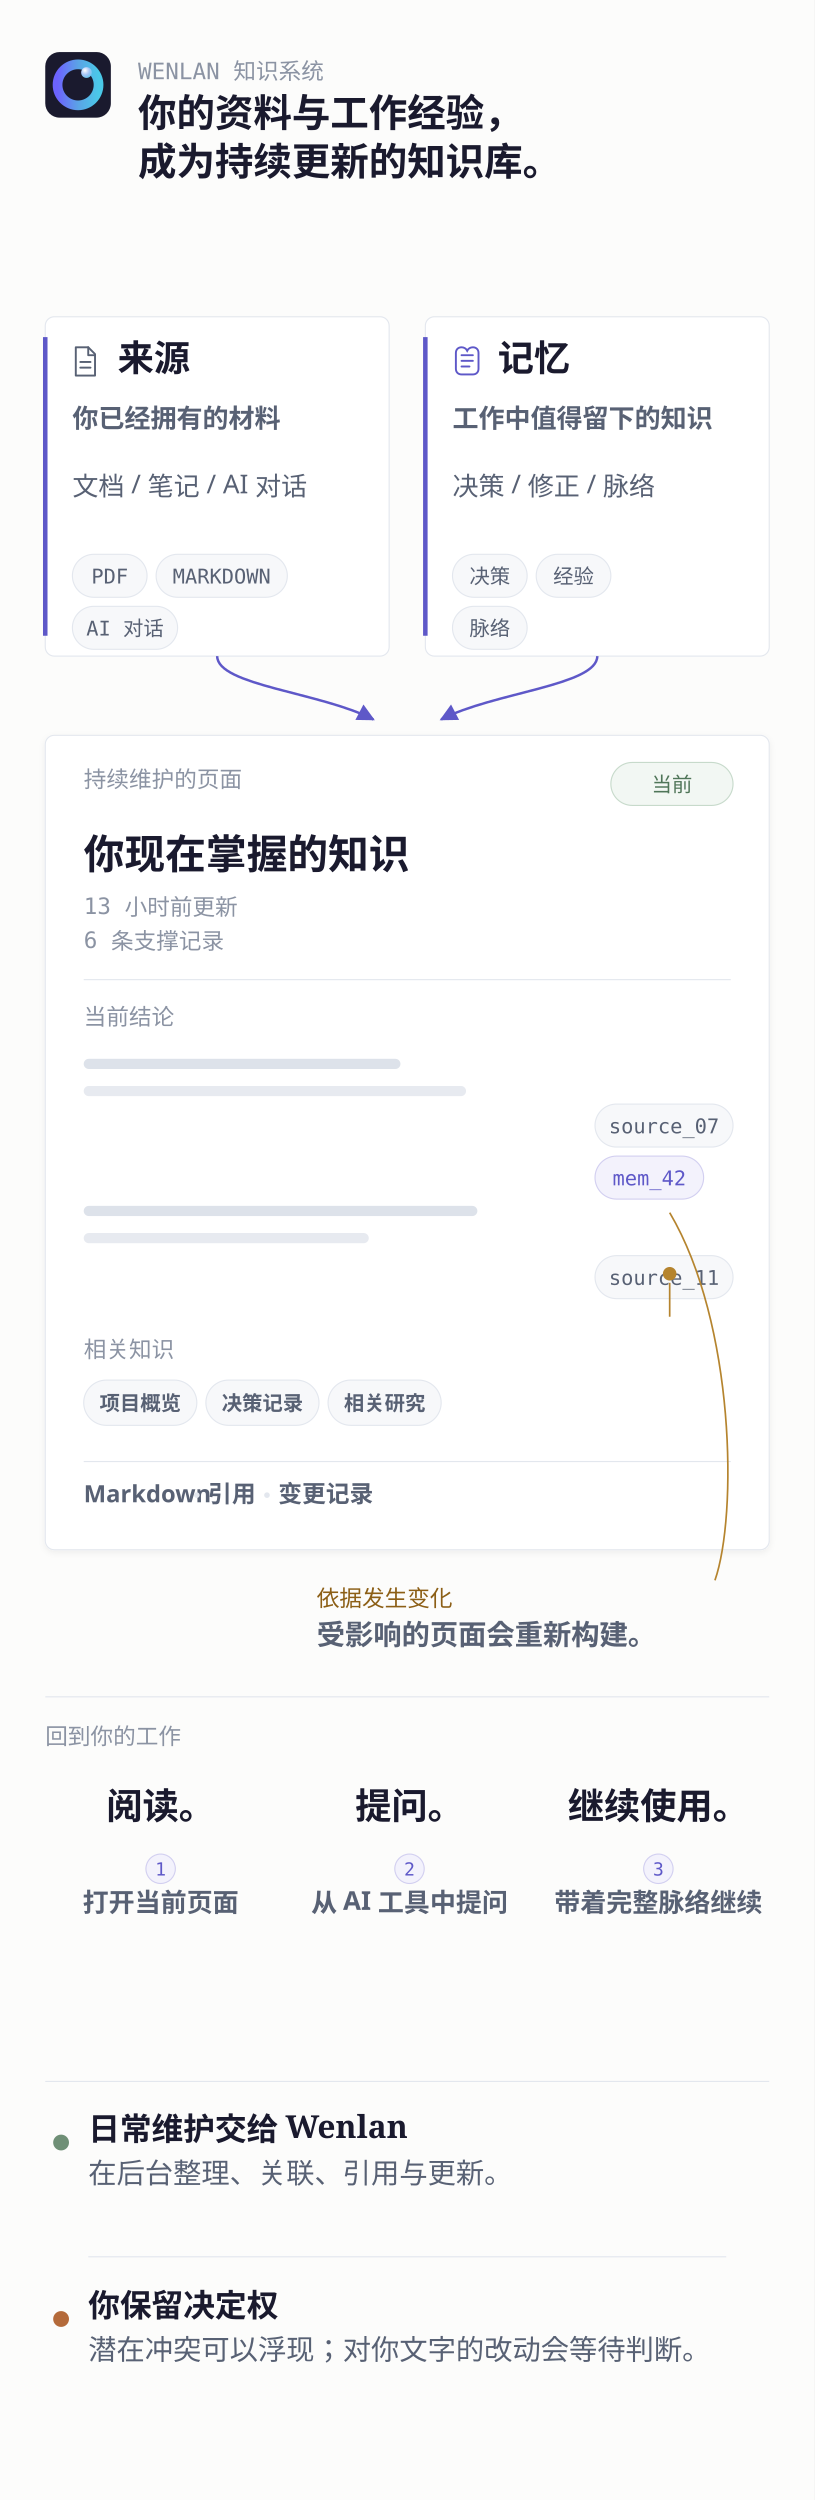
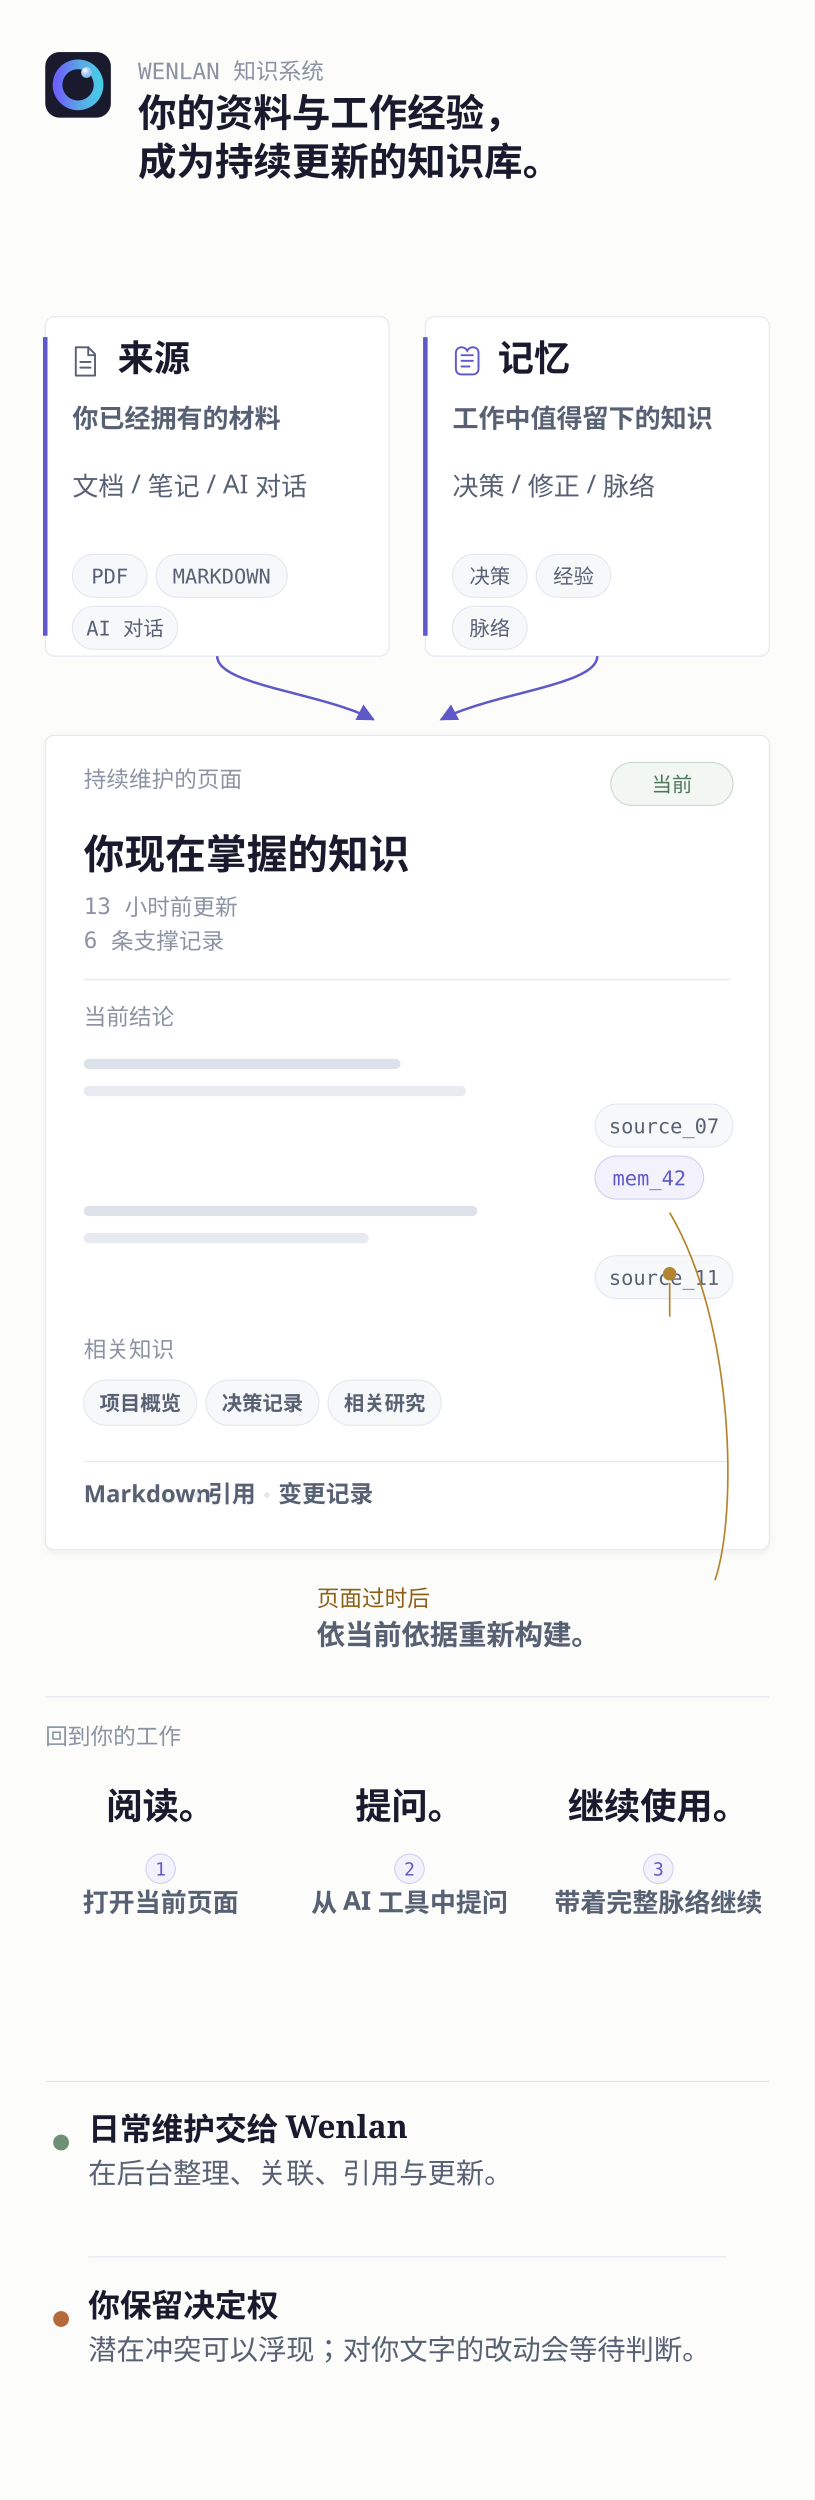
<svg xmlns="http://www.w3.org/2000/svg" width="720" height="2210" viewBox="0 0 720 2210" role="img" aria-labelledby="title desc">
  <style>text { font-kerning: normal; }</style>
  <rect width="720" height="2210" fill="#FCFCFB" />
  <g transform="translate(40 46) scale(0.1132812)">
    <rect width="512" height="512" rx="112" fill="#1A1A2E" />
    <circle cx="256" cy="256" r="160" fill="none" stroke="url(#overview-zh-Hans-mobile-ring)" stroke-width="76" />
    <circle cx="322" cy="160" r="42" fill="url(#overview-zh-Hans-mobile-orb)" />
  </g>
  <g data-fit-region="overview-zh-Hans-mobile-heading" data-fit-x="122" data-fit-y="44" data-fit-width="558" data-fit-height="190" data-check-overlap="false">
    <text x="122" y="70" font-family="&quot;PingFang SC&quot;, &quot;JetBrains Mono&quot;, ui-monospace, monospace" font-size="20" font-weight="500" fill="#8B93A3" text-anchor="start">WENLAN 知识系统</text>
    <text x="122" y="112" font-family="&quot;Songti SC&quot;, &quot;STSong&quot;, &quot;PingFang SC&quot;, serif" font-size="34" font-weight="600" fill="#1A1A2E" text-anchor="start">你的资料与工作经验，</text>
    <text x="122" y="155" font-family="&quot;Songti SC&quot;, &quot;STSong&quot;, &quot;PingFang SC&quot;, serif" font-size="34" font-weight="600" fill="#1A1A2E" text-anchor="start">成为持续更新的知识库。</text>
  </g>
  <g data-fit-region="overview-zh-Hans-mobile-sources" data-fit-x="40" data-fit-y="280" data-fit-width="304" data-fit-height="300" data-check-overlap="true">
    <rect x="40" y="280" width="304" height="300" rx="8" fill="#FFFFFF" stroke="#E3E7EE" />
    <line x1="40" y1="298" x2="40" y2="562" stroke="#5E58C8" stroke-width="4" />
    <g fill="none" stroke="#586174" stroke-width="1.7" stroke-linecap="round" stroke-linejoin="round">
      <path d="M67 307h11l6 6v19H67z" />
      <path d="M78 307v7h6" />
      <path d="M71 320h9M71 325h9" />
    </g>
    <text x="104" y="328" font-family="&quot;Songti SC&quot;, &quot;STSong&quot;, &quot;PingFang SC&quot;, serif" font-size="32" font-weight="600" fill="#1A1A2E" text-anchor="start">来源</text>
    <text x="64" y="378" font-family="&quot;PingFang SC&quot;, &quot;Hiragino Sans GB&quot;, sans-serif" font-size="23" font-weight="600" fill="#586174" text-anchor="start">你已经拥有的材料</text>
    <text x="64" y="438" font-family="&quot;PingFang SC&quot;, &quot;Hiragino Sans GB&quot;, sans-serif" font-size="23" font-weight="400" fill="#586174" text-anchor="start">文档 / 笔记 / AI 对话</text>
    <g>
      <rect x="64" y="490" width="66" height="38" rx="19" fill="#F7F8FA" stroke="#E3E7EE" />
      <text x="97" y="515.84" font-family="&quot;PingFang SC&quot;, &quot;JetBrains Mono&quot;, ui-monospace, monospace" font-size="18" font-weight="500" fill="#586174" text-anchor="middle">PDF</text>
    </g>
    <g>
      <rect x="138" y="490" width="116" height="38" rx="19" fill="#F7F8FA" stroke="#E3E7EE" />
      <text x="196" y="515.84" font-family="&quot;PingFang SC&quot;, &quot;JetBrains Mono&quot;, ui-monospace, monospace" font-size="18" font-weight="500" fill="#586174" text-anchor="middle">MARKDOWN</text>
    </g>
    <g>
      <rect x="64" y="536" width="93" height="38" rx="19" fill="#F7F8FA" stroke="#E3E7EE" />
      <text x="110.5" y="561.84" font-family="&quot;PingFang SC&quot;, &quot;JetBrains Mono&quot;, ui-monospace, monospace" font-size="18" font-weight="500" fill="#586174" text-anchor="middle">AI 对话</text>
    </g>
  </g>
  <g data-fit-region="overview-zh-Hans-mobile-memories" data-fit-x="376" data-fit-y="280" data-fit-width="304" data-fit-height="300" data-check-overlap="true">
    <rect x="376" y="280" width="304" height="300" rx="8" fill="#FFFFFF" stroke="#E3E7EE" />
    <line x1="376" y1="298" x2="376" y2="562" stroke="#5E58C8" stroke-width="4" />
    <g fill="none" stroke="#5E58C8" stroke-width="1.7" stroke-linecap="round">
      <path d="M403 312c0-3 2-5 5-5 2 0 4 1 5 3 1-2 3-3 5-3 3 0 5 2 5 5v14c0 3-2 5-5 5H408c-3 0-5-2-5-5z" />
      <path d="M408 314h10M408 319h10M408 324h7" />
    </g>
    <text x="440" y="328" font-family="&quot;Songti SC&quot;, &quot;STSong&quot;, &quot;PingFang SC&quot;, serif" font-size="32" font-weight="600" fill="#1A1A2E" text-anchor="start">记忆</text>
    <text x="400" y="378" font-family="&quot;PingFang SC&quot;, &quot;Hiragino Sans GB&quot;, sans-serif" font-size="23" font-weight="600" fill="#586174" text-anchor="start">工作中值得留下的知识</text>
    <text x="400" y="438" font-family="&quot;PingFang SC&quot;, &quot;Hiragino Sans GB&quot;, sans-serif" font-size="23" font-weight="400" fill="#586174" text-anchor="start">决策 / 修正 / 脉络</text>
    <g>
      <rect x="400" y="490" width="66" height="38" rx="19" fill="#F7F8FA" stroke="#E3E7EE" />
      <text x="433" y="515.84" font-family="&quot;PingFang SC&quot;, &quot;JetBrains Mono&quot;, ui-monospace, monospace" font-size="18" font-weight="500" fill="#586174" text-anchor="middle">决策</text>
    </g>
    <g>
      <rect x="474" y="490" width="66" height="38" rx="19" fill="#F7F8FA" stroke="#E3E7EE" />
      <text x="507" y="515.84" font-family="&quot;PingFang SC&quot;, &quot;JetBrains Mono&quot;, ui-monospace, monospace" font-size="18" font-weight="500" fill="#586174" text-anchor="middle">经验</text>
    </g>
    <g>
      <rect x="400" y="536" width="66" height="38" rx="19" fill="#F7F8FA" stroke="#E3E7EE" />
      <text x="433" y="561.84" font-family="&quot;PingFang SC&quot;, &quot;JetBrains Mono&quot;, ui-monospace, monospace" font-size="18" font-weight="500" fill="#586174" text-anchor="middle">脉络</text>
    </g>
  </g>
  <path d="M192 580 C192 606 284 612 330 636" fill="none" stroke="#5E58C8" stroke-width="2.2" marker-end="url(#overview-zh-Hans-mobile-arrow)" />
  <path d="M528 580 C528 606 436 612 390 636" fill="none" stroke="#5E58C8" stroke-width="2.2" marker-end="url(#overview-zh-Hans-mobile-arrow)" />
  <g data-fit-region="overview-zh-Hans-mobile-page" data-fit-x="40" data-fit-y="650" data-fit-width="640" data-fit-height="720" data-check-overlap="false">
    <g filter="url(#overview-zh-Hans-mobile-page-shadow)">
      <rect x="40" y="650" width="640" height="720" rx="8" fill="#FFFFFF" stroke="#E3E7EE" />
    </g>
    <text x="74" y="696" font-family="&quot;PingFang SC&quot;, &quot;JetBrains Mono&quot;, ui-monospace, monospace" font-size="20" font-weight="500" fill="#8B93A3" text-anchor="start">持续维护的页面</text>
    <g>
      <rect x="540" y="674" width="108" height="38" rx="19" fill="#F2F7F3" stroke="#C7DACB" />
      <text x="594" y="699.84" font-family="&quot;PingFang SC&quot;, &quot;JetBrains Mono&quot;, ui-monospace, monospace" font-size="18" font-weight="500" fill="#4F7558" text-anchor="middle">当前</text>
    </g>
    <text x="74" y="768" font-family="&quot;Songti SC&quot;, &quot;STSong&quot;, &quot;PingFang SC&quot;, serif" font-size="36" font-weight="600" fill="#1A1A2E" text-anchor="start">你现在掌握的知识</text>
    <text x="74" y="808" font-family="&quot;PingFang SC&quot;, &quot;JetBrains Mono&quot;, ui-monospace, monospace" font-size="20" font-weight="500" fill="#8B93A3" text-anchor="start">13 小时前更新</text>
    <text x="74" y="838" font-family="&quot;PingFang SC&quot;, &quot;JetBrains Mono&quot;, ui-monospace, monospace" font-size="20" font-weight="500" fill="#8B93A3" text-anchor="start">6 条支撑记录</text>
    <line x1="74" y1="866" x2="646" y2="866" stroke="#E3E7EE" />
    <text x="74" y="906" font-family="&quot;PingFang SC&quot;, &quot;JetBrains Mono&quot;, ui-monospace, monospace" font-size="20" font-weight="500" fill="#8B93A3" text-anchor="start">当前结论</text>
    <rect x="74" y="936" width="280" height="9" rx="4.5" fill="#DDE2EA" />
    <rect x="74" y="960" width="338" height="9" rx="4.5" fill="#E7EAF0" />
    <g>
      <rect x="526" y="976" width="122" height="38" rx="19" fill="#F7F8FA" stroke="#E3E7EE" />
      <text x="587" y="1001.84" font-family="&quot;PingFang SC&quot;, &quot;JetBrains Mono&quot;, ui-monospace, monospace" font-size="18" font-weight="500" fill="#586174" text-anchor="middle">source_07</text>
    </g>
    <g>
      <rect x="526" y="1022" width="96" height="38" rx="19" fill="#F3F2FC" stroke="#D2CFF0" />
      <text x="574" y="1047.84" font-family="&quot;PingFang SC&quot;, &quot;JetBrains Mono&quot;, ui-monospace, monospace" font-size="18" font-weight="500" fill="#5E58C8" text-anchor="middle">mem_42</text>
    </g>
    <rect x="74" y="1066" width="348" height="9" rx="4.5" fill="#DDE2EA" />
    <rect x="74" y="1090" width="252" height="9" rx="4.5" fill="#E7EAF0" />
    <g>
      <rect x="526" y="1110" width="122" height="38" rx="19" fill="#F7F8FA" stroke="#E3E7EE" />
      <text x="587" y="1135.84" font-family="&quot;PingFang SC&quot;, &quot;JetBrains Mono&quot;, ui-monospace, monospace" font-size="18" font-weight="500" fill="#586174" text-anchor="middle">source_11</text>
    </g>
    <circle cx="592" cy="1126" r="6" fill="#B5842E" />
    <line x1="592" y1="1134" x2="592" y2="1164" stroke="#B5842E" stroke-width="1.5" />
    <text x="74" y="1200" font-family="&quot;PingFang SC&quot;, &quot;JetBrains Mono&quot;, ui-monospace, monospace" font-size="20" font-weight="500" fill="#8B93A3" text-anchor="start">相关知识</text>
    <g>
      <rect x="74" y="1220" width="100" height="40" rx="20" fill="#F7F8FA" stroke="#E3E7EE" />
      <text x="124" y="1246.84" font-family="&quot;PingFang SC&quot;, &quot;Hiragino Sans GB&quot;, sans-serif" font-size="18" font-weight="600" fill="#586174" text-anchor="middle">项目概览</text>
    </g>
    <g>
      <rect x="182" y="1220" width="100" height="40" rx="20" fill="#F7F8FA" stroke="#E3E7EE" />
      <text x="232" y="1246.84" font-family="&quot;PingFang SC&quot;, &quot;Hiragino Sans GB&quot;, sans-serif" font-size="18" font-weight="600" fill="#586174" text-anchor="middle">决策记录</text>
    </g>
    <g>
      <rect x="290" y="1220" width="100" height="40" rx="20" fill="#F7F8FA" stroke="#E3E7EE" />
      <text x="340" y="1246.84" font-family="&quot;PingFang SC&quot;, &quot;Hiragino Sans GB&quot;, sans-serif" font-size="18" font-weight="600" fill="#586174" text-anchor="middle">相关研究</text>
    </g>
    <line x1="74" y1="1292" x2="646" y2="1292" stroke="#E3E7EE" />
    <text x="74" y="1328" font-family="&quot;PingFang SC&quot;, &quot;Hiragino Sans GB&quot;, sans-serif" font-size="21" font-weight="600" fill="#586174" text-anchor="start">Markdown</text>
    <circle cx="174" cy="1321.7" r="2.5" fill="#E3E7EE" />
    <text x="184" y="1328" font-family="&quot;PingFang SC&quot;, &quot;Hiragino Sans GB&quot;, sans-serif" font-size="21" font-weight="600" fill="#586174" text-anchor="start">引用</text>
    <circle cx="236" cy="1321.7" r="2.5" fill="#E3E7EE" />
    <text x="246" y="1328" font-family="&quot;PingFang SC&quot;, &quot;Hiragino Sans GB&quot;, sans-serif" font-size="21" font-weight="600" fill="#586174" text-anchor="start">变更记录</text>
  </g>
  <g data-fit-region="overview-zh-Hans-mobile-changed-support" data-fit-x="254" data-fit-y="1395" data-fit-width="426" data-fit-height="72" data-check-overlap="true">
    <path d="M592 1072 C650 1170 652 1340 632 1397" fill="none" stroke="#B5842E" stroke-width="1.5" />
-     <text x="280" y="1420" font-family="&quot;PingFang SC&quot;, &quot;JetBrains Mono&quot;, ui-monospace, monospace" font-size="20" font-weight="500" fill="#8C5F16" text-anchor="start">依据发生变化</text>
-     <text x="280" y="1454" font-family="&quot;PingFang SC&quot;, &quot;Hiragino Sans GB&quot;, sans-serif" font-size="25" font-weight="600" fill="#586174" text-anchor="start">受影响的页面会重新构建。</text>
+     <text x="280" y="1420" font-family="&quot;PingFang SC&quot;, &quot;JetBrains Mono&quot;, ui-monospace, monospace" font-size="20" font-weight="500" fill="#8C5F16" text-anchor="start">页面过时后</text>
+     <text x="280" y="1454" font-family="&quot;PingFang SC&quot;, &quot;Hiragino Sans GB&quot;, sans-serif" font-size="25" font-weight="600" fill="#586174" text-anchor="start">依当前依据重新构建。</text>
  </g>
  <g data-fit-region="overview-zh-Hans-mobile-back-to-work" data-fit-x="40" data-fit-y="1500" data-fit-width="640" data-fit-height="270" data-check-overlap="true">
    <line x1="40" y1="1500" x2="680" y2="1500" stroke="#E3E7EE" />
    <text x="40" y="1542" font-family="&quot;PingFang SC&quot;, &quot;JetBrains Mono&quot;, ui-monospace, monospace" font-size="20" font-weight="500" fill="#8B93A3" text-anchor="start">回到你的工作</text>
    <text x="142" y="1608" font-family="&quot;Songti SC&quot;, &quot;STSong&quot;, &quot;PingFang SC&quot;, serif" font-size="32" font-weight="600" fill="#1A1A2E" text-anchor="middle">阅读。</text>
    <circle cx="142" cy="1652" r="13" fill="#F3F2FC" stroke="#D2CFF0" />
    <text x="142" y="1658" font-family="&quot;PingFang SC&quot;, &quot;JetBrains Mono&quot;, ui-monospace, monospace" font-size="16" font-weight="500" fill="#5E58C8" text-anchor="middle">1</text>
    <text x="142" y="1690" font-family="&quot;PingFang SC&quot;, &quot;Hiragino Sans GB&quot;, sans-serif" font-size="23" font-weight="600" fill="#586174" text-anchor="middle">打开当前页面</text>
    <text x="362" y="1608" font-family="&quot;Songti SC&quot;, &quot;STSong&quot;, &quot;PingFang SC&quot;, serif" font-size="32" font-weight="600" fill="#1A1A2E" text-anchor="middle">提问。</text>
    <circle cx="362" cy="1652" r="13" fill="#F3F2FC" stroke="#D2CFF0" />
    <text x="362" y="1658" font-family="&quot;PingFang SC&quot;, &quot;JetBrains Mono&quot;, ui-monospace, monospace" font-size="16" font-weight="500" fill="#5E58C8" text-anchor="middle">2</text>
    <text x="362" y="1690" font-family="&quot;PingFang SC&quot;, &quot;Hiragino Sans GB&quot;, sans-serif" font-size="23" font-weight="600" fill="#586174" text-anchor="middle">从 AI 工具中提问</text>
    <text x="582" y="1608" font-family="&quot;Songti SC&quot;, &quot;STSong&quot;, &quot;PingFang SC&quot;, serif" font-size="32" font-weight="600" fill="#1A1A2E" text-anchor="middle">继续使用。</text>
    <circle cx="582" cy="1652" r="13" fill="#F3F2FC" stroke="#D2CFF0" />
    <text x="582" y="1658" font-family="&quot;PingFang SC&quot;, &quot;JetBrains Mono&quot;, ui-monospace, monospace" font-size="16" font-weight="500" fill="#5E58C8" text-anchor="middle">3</text>
    <text x="582" y="1690" font-family="&quot;PingFang SC&quot;, &quot;Hiragino Sans GB&quot;, sans-serif" font-size="23" font-weight="600" fill="#586174" text-anchor="middle">带着完整脉络继续</text>
  </g>
  <g data-fit-region="overview-zh-Hans-mobile-authority" data-fit-x="40" data-fit-y="1840" data-fit-width="640" data-fit-height="300" data-check-overlap="true">
    <line x1="40" y1="1840" x2="680" y2="1840" stroke="#E3E7EE" />
    <circle cx="54" cy="1894" r="7" fill="#6F8F76" />
    <text x="78" y="1892" font-family="&quot;Songti SC&quot;, &quot;STSong&quot;, &quot;PingFang SC&quot;, serif" font-size="28" font-weight="600" fill="#1A1A2E" text-anchor="start">日常维护交给 Wenlan</text>
    <text x="78" y="1930" font-family="&quot;PingFang SC&quot;, &quot;Hiragino Sans GB&quot;, sans-serif" font-size="25" font-weight="400" fill="#586174" text-anchor="start">在后台整理、关联、引用与更新。</text>
    <line x1="78" y1="1995" x2="642" y2="1995" stroke="#E3E7EE" />
    <circle cx="54" cy="2050" r="7" fill="#B46A3A" />
    <text x="78" y="2048" font-family="&quot;Songti SC&quot;, &quot;STSong&quot;, &quot;PingFang SC&quot;, serif" font-size="28" font-weight="600" fill="#1A1A2E" text-anchor="start">你保留决定权</text>
    <text x="78" y="2086" font-family="&quot;PingFang SC&quot;, &quot;Hiragino Sans GB&quot;, sans-serif" font-size="25" font-weight="400" fill="#586174" text-anchor="start">潜在冲突可以浮现；对你文字的改动会等待判断。</text>
  </g>
  <defs>
    <linearGradient id="overview-zh-Hans-mobile-ring" x1="96" y1="256" x2="416" y2="256" gradientUnits="userSpaceOnUse">
      <stop stop-color="#6C63FF" />
      <stop offset="0.5" stop-color="#5BA3E6" />
      <stop offset="1" stop-color="#4AC8E8" />
    </linearGradient>
    <radialGradient id="overview-zh-Hans-mobile-orb" cx="0" cy="0" r="1" gradientUnits="userSpaceOnUse" gradientTransform="translate(310 144) rotate(52.125) scale(76.0263)">
      <stop stop-color="#FFFFFF" />
      <stop offset="0.45" stop-color="#A5C4F7" />
      <stop offset="1" stop-color="#4AC8E8" />
    </radialGradient>
    <marker id="overview-zh-Hans-mobile-arrow" viewBox="0 0 10 10" refX="9" refY="5" markerWidth="7" markerHeight="7" orient="auto-start-reverse">
      <path d="M0 0L10 5L0 10Z" fill="#5E58C8" />
    </marker>
    <filter id="overview-zh-Hans-mobile-page-shadow" x="-20%" y="-20%" width="140%" height="150%">
      <feDropShadow dx="0" dy="14" stdDeviation="18" flood-color="#1A1A2E" flood-opacity="0.10" />
      <feDropShadow dx="0" dy="2" stdDeviation="3" flood-color="#1A1A2E" flood-opacity="0.06" />
    </filter>
  </defs>
</svg>
